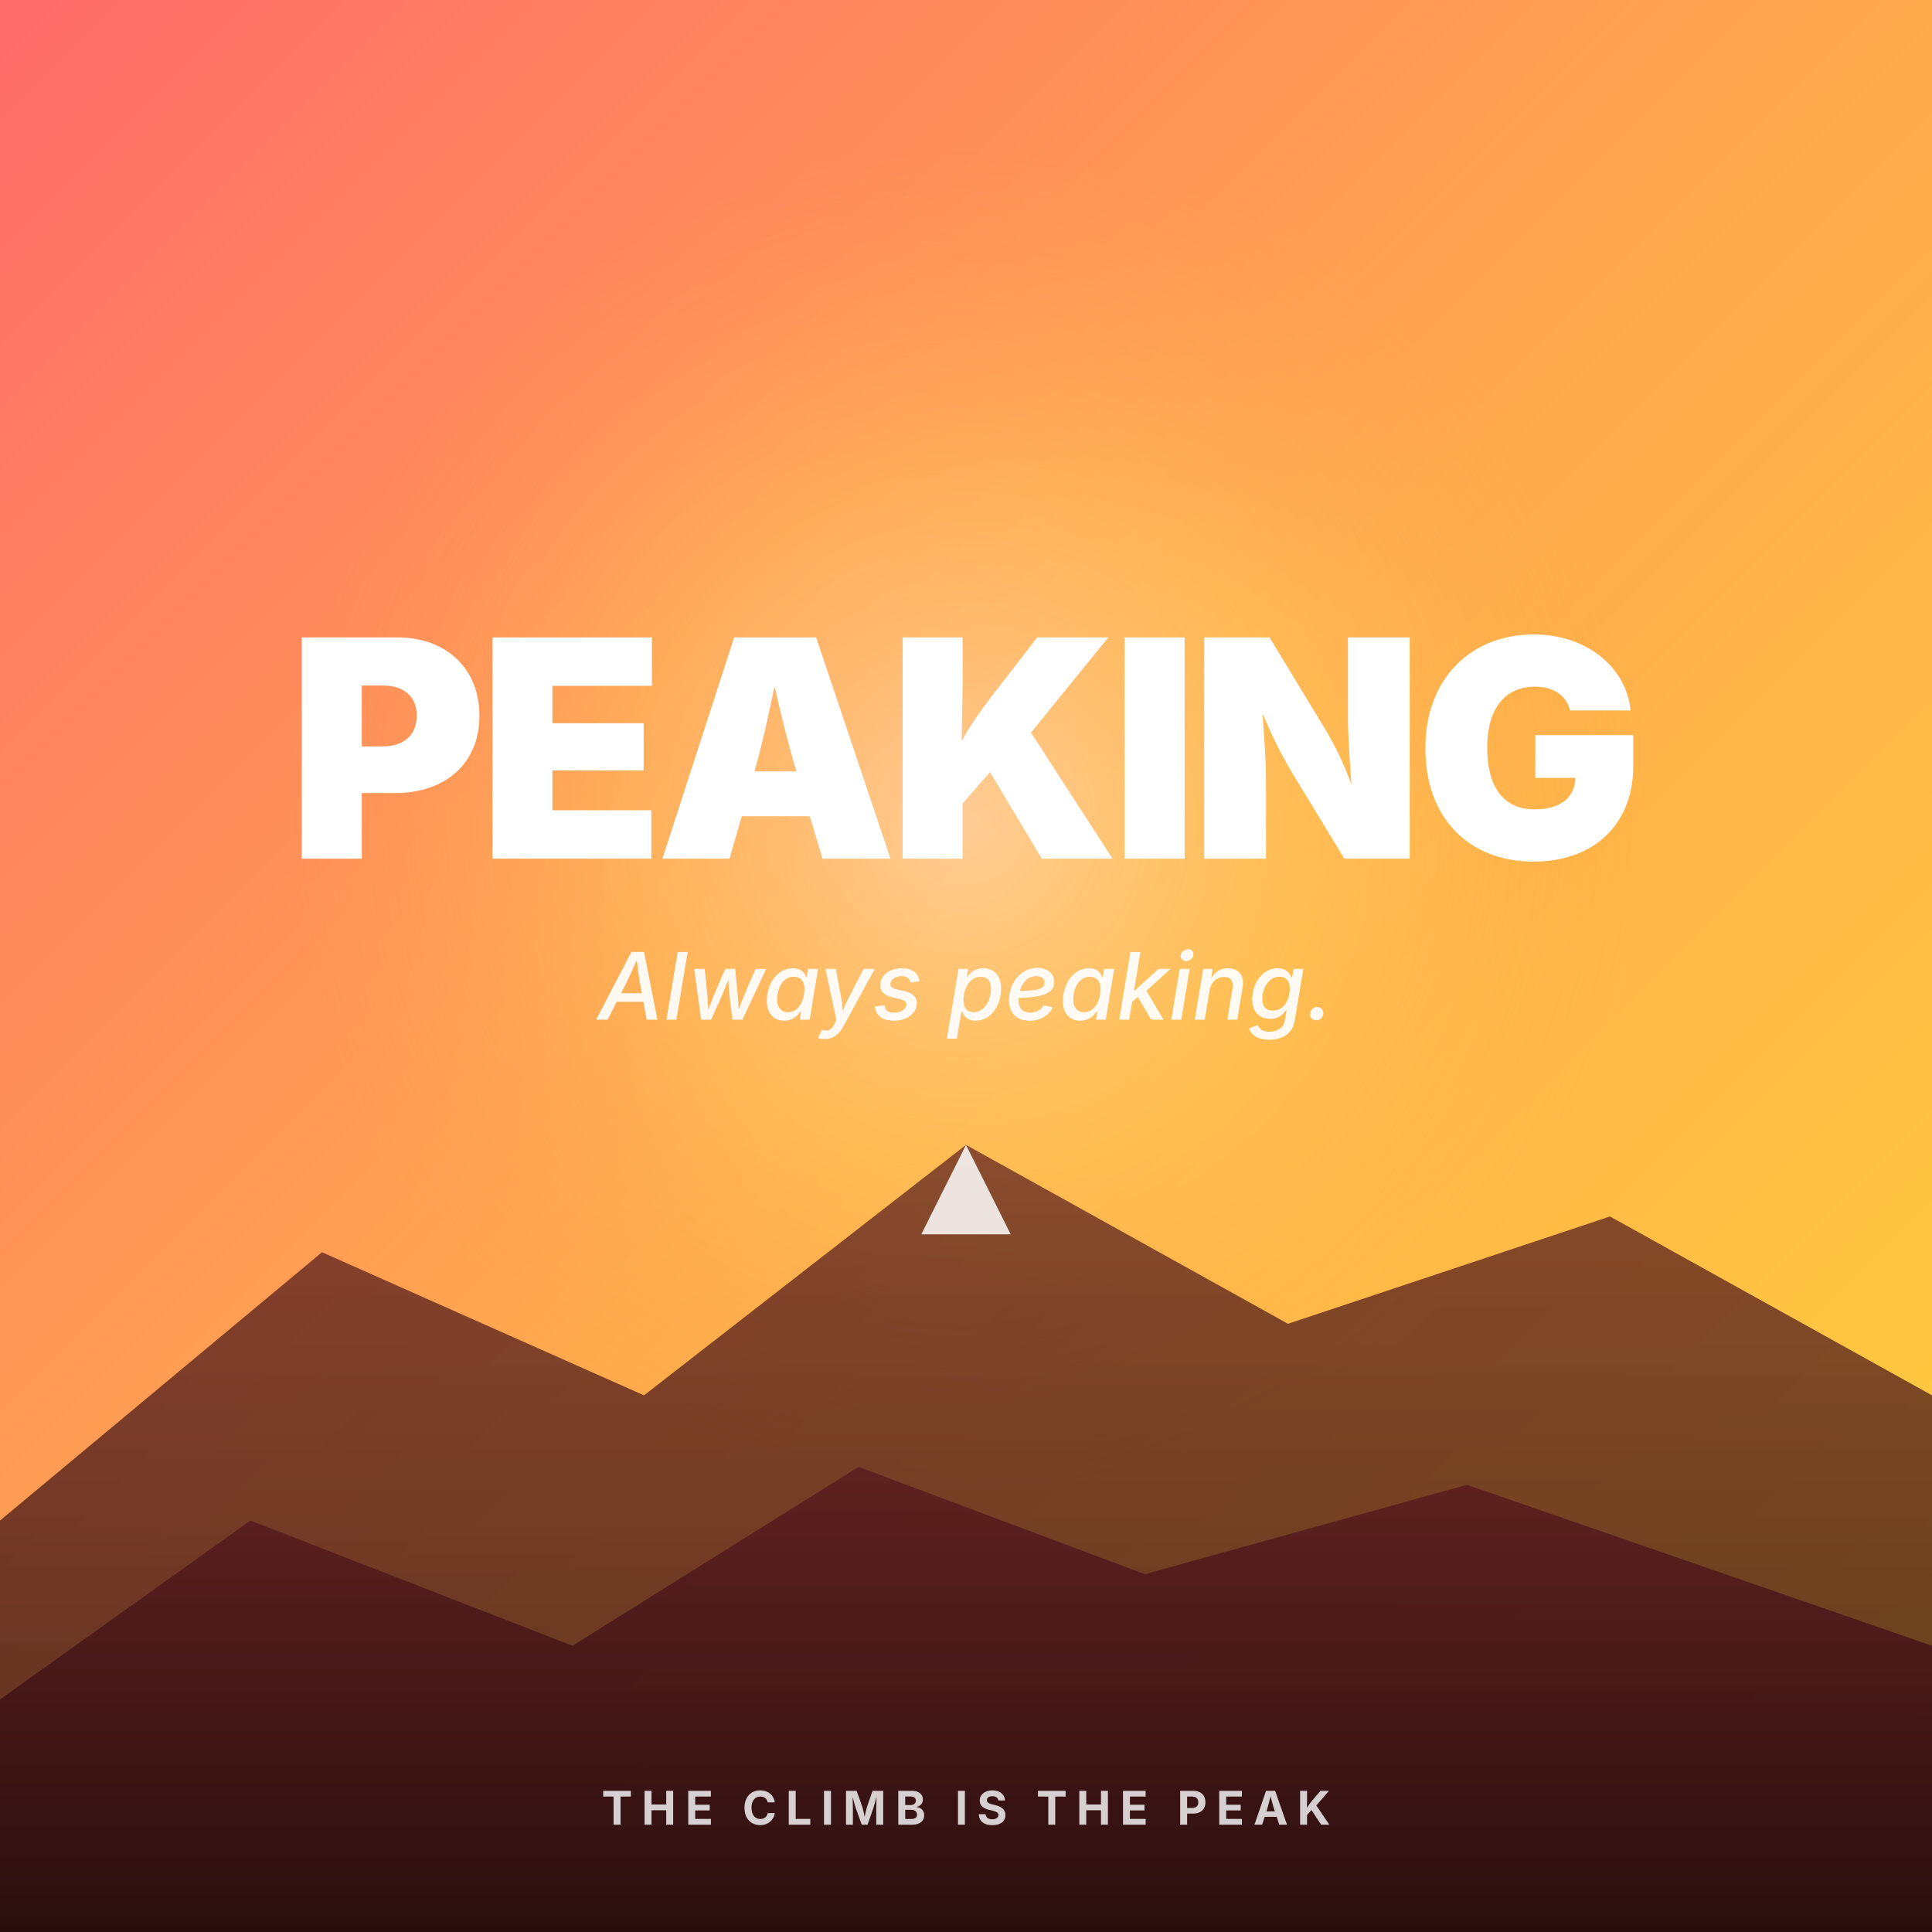
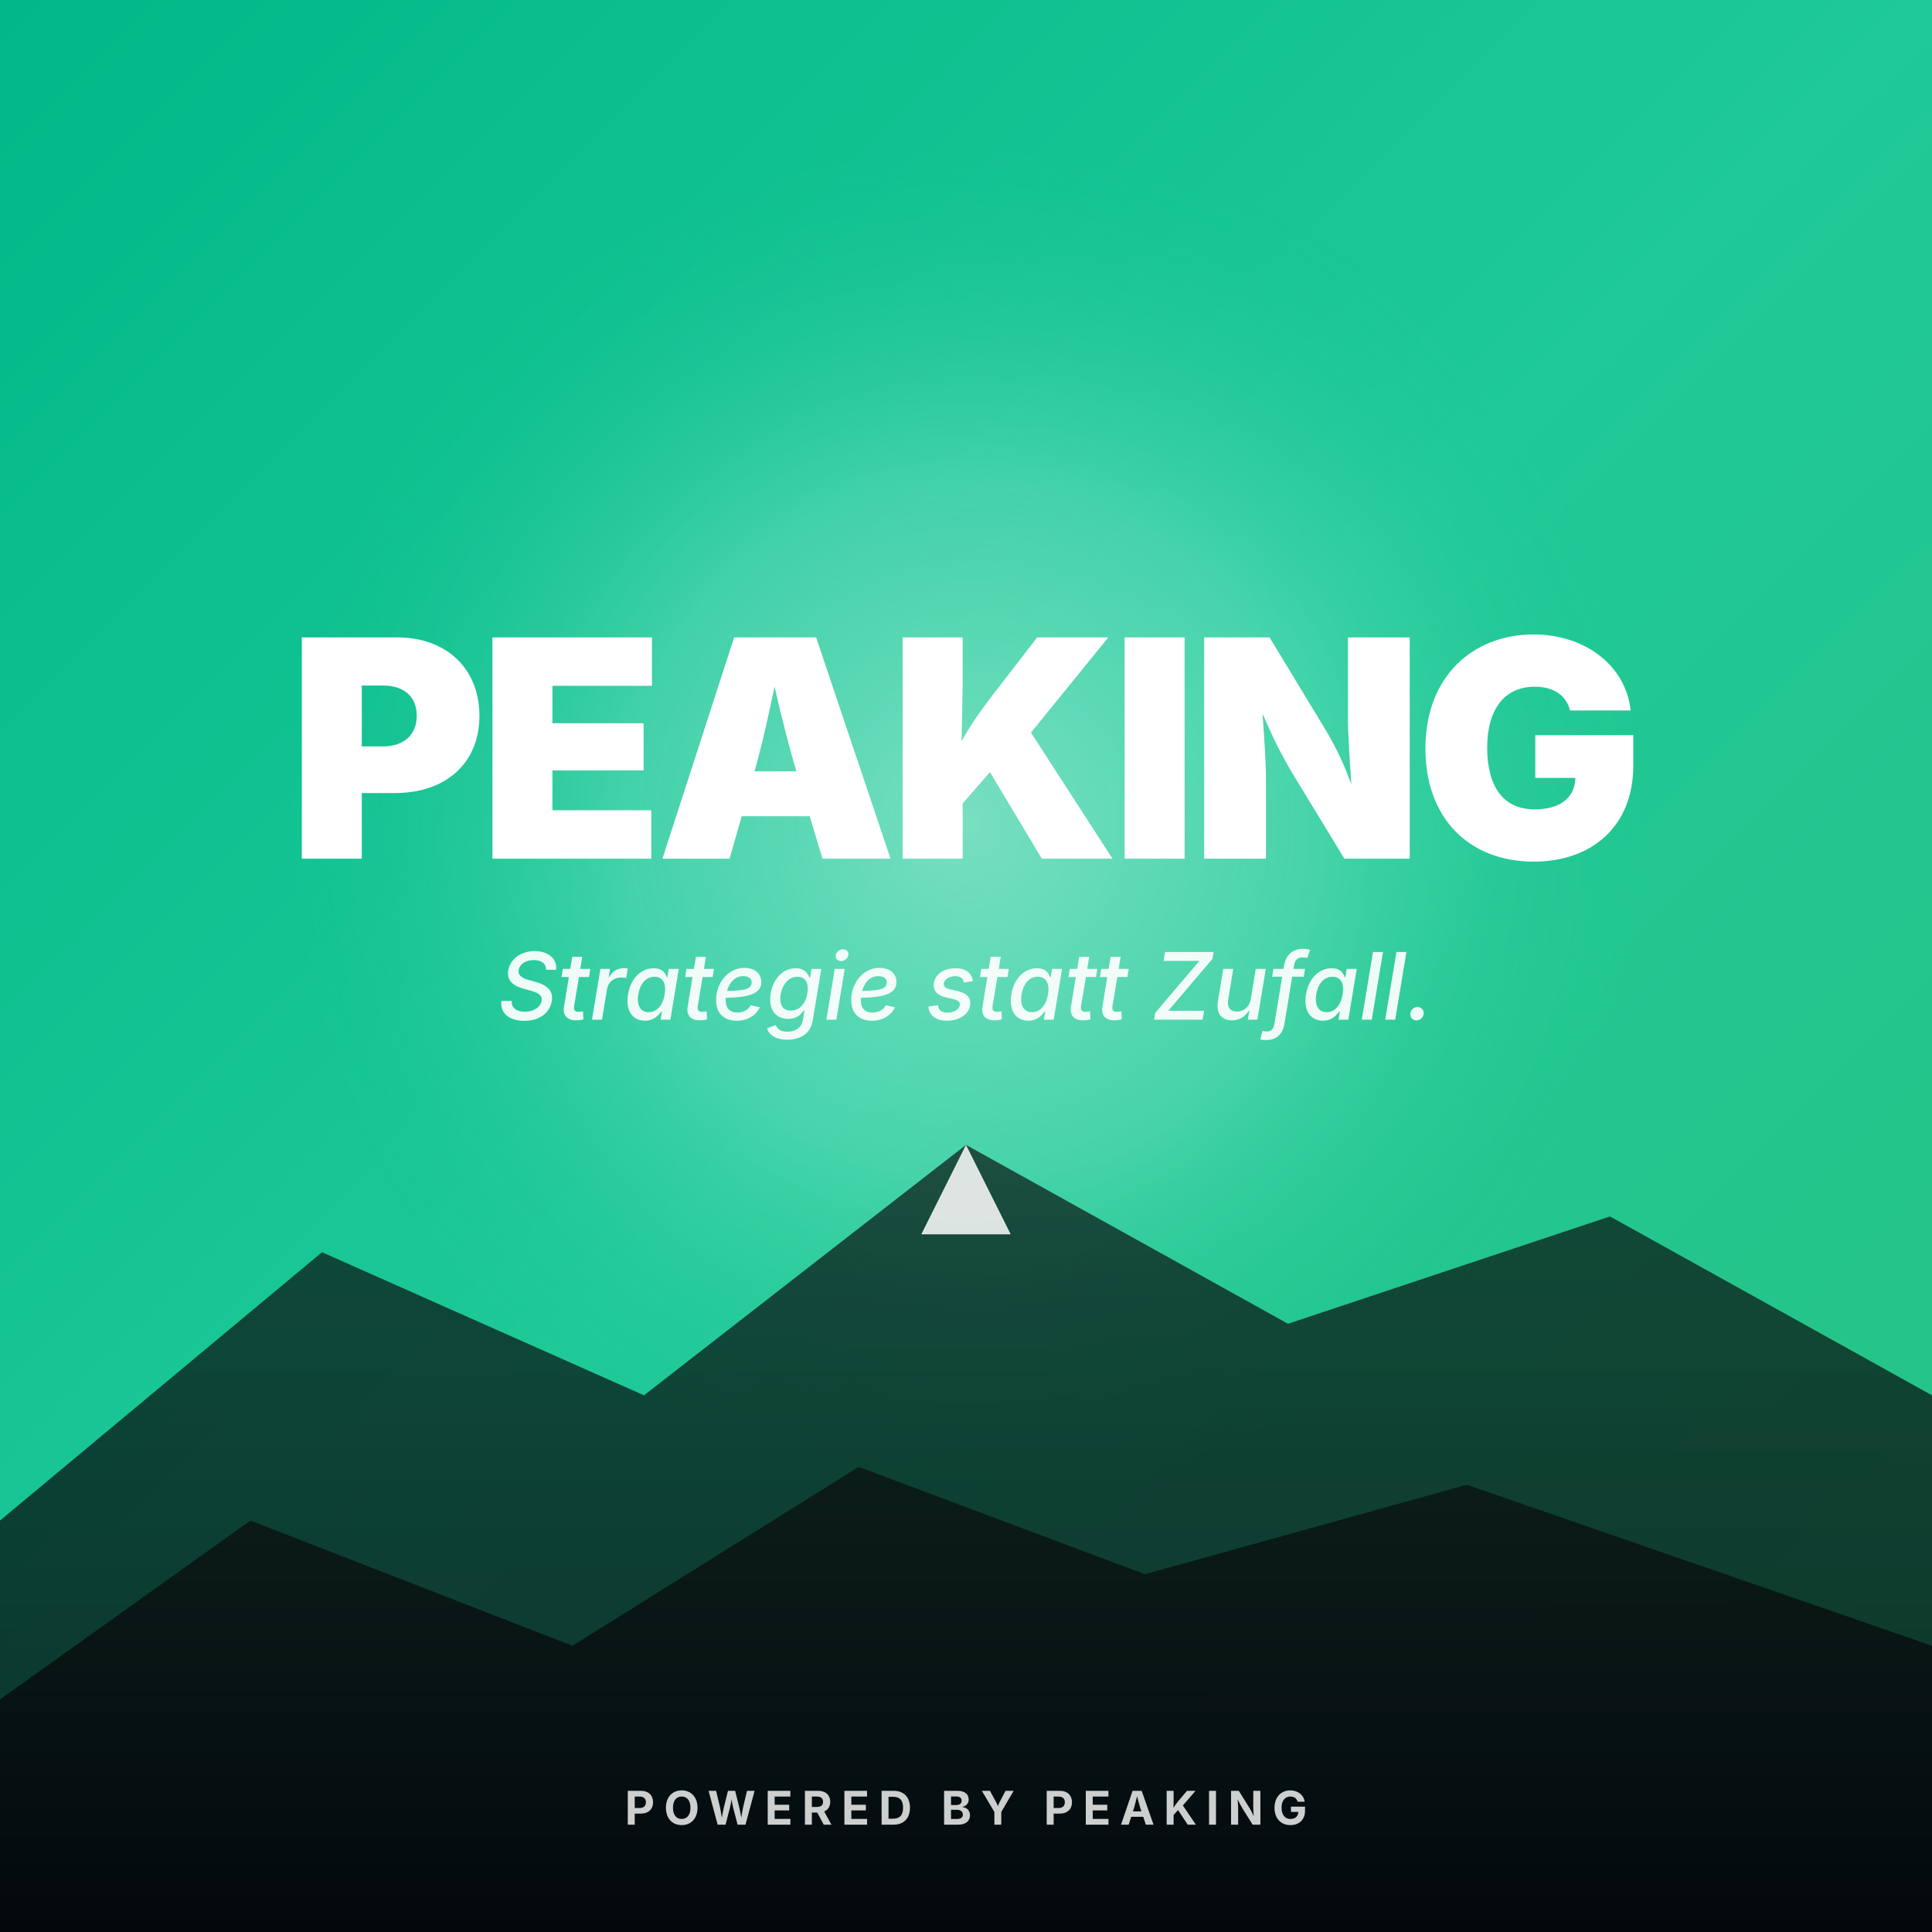
<svg xmlns="http://www.w3.org/2000/svg" viewBox="0 0 1080 1080" preserveAspectRatio="xMidYMid meet">
  <defs>
    <linearGradient id="bgSunrise" x1="0%" y1="0%" x2="100%" y2="100%">
-       <stop offset="0%" stop-color="#FF6B6B" />
-       <stop offset="50%" stop-color="#FFA94D" />
-       <stop offset="100%" stop-color="#FFD43B" />
+       <stop offset="0%" stop-color="#00B888" />
+       <stop offset="50%" stop-color="#1FC998" />
+       <stop offset="100%" stop-color="#28C281" />
    </linearGradient>
    <radialGradient id="sunDisk" cx="50%" cy="50%" r="50%">
-       <stop offset="0%" stop-color="#FFFCEC" stop-opacity="0.45" />
-       <stop offset="50%" stop-color="#FFE066" stop-opacity="0.30" />
-       <stop offset="100%" stop-color="#FFA94D" stop-opacity="0" />
+       <stop offset="0%" stop-color="#EAFBF5" stop-opacity="0.45" />
+       <stop offset="50%" stop-color="#A8F0DC" stop-opacity="0.30" />
+       <stop offset="100%" stop-color="#1FC998" stop-opacity="0" />
    </radialGradient>
    <linearGradient id="mtnDark" x1="0%" y1="0%" x2="0%" y2="100%">
-       <stop offset="0%" stop-color="#5C1F1F" stop-opacity="0.92" />
-       <stop offset="100%" stop-color="#2A0E0E" stop-opacity="1" />
+       <stop offset="0%" stop-color="#0B1A16" stop-opacity="0.92" />
+       <stop offset="100%" stop-color="#03080D" stop-opacity="1" />
    </linearGradient>
  </defs>
  <rect width="1080" height="1080" fill="url(#bgSunrise)" />
  <circle cx="540" cy="460" r="380" fill="url(#sunDisk)" />
  <text x="540" y="480" font-family="Inter, -apple-system, system-ui, sans-serif" font-size="170" font-weight="900" fill="#ffffff" text-anchor="middle" letter-spacing="-5">PEAKING</text>
-   <text x="540" y="570" font-family="Inter, -apple-system, system-ui, sans-serif" font-size="52" font-weight="500" font-style="italic" fill="#ffffff" fill-opacity="0.92" text-anchor="middle">Always peaking.</text>
+   <text x="540" y="570" font-family="Inter, -apple-system, system-ui, sans-serif" font-size="52" font-weight="500" font-style="italic" fill="#ffffff" fill-opacity="0.92" text-anchor="middle">Strategie statt Zufall.</text>
  <path d="M 0 850 L 180 700 L 360 780 L 540 640 L 720 740 L 900 680 L 1080 780 L 1080 1080 L 0 1080 Z" fill="url(#mtnDark)" opacity="0.78" />
  <path d="M 0 950 L 140 850 L 320 920 L 480 820 L 640 880 L 820 830 L 1080 920 L 1080 1080 L 0 1080 Z" fill="url(#mtnDark)" />
  <polygon points="540,640 515,690 565,690" fill="#ffffff" opacity="0.85" />
-   <text x="540" y="1020" font-family="Inter, -apple-system, system-ui, sans-serif" font-size="26" font-weight="700" fill="#ffffff" fill-opacity="0.80" text-anchor="middle" letter-spacing="5">THE CLIMB IS THE PEAK</text>
+   <text x="540" y="1020" font-family="Inter, -apple-system, system-ui, sans-serif" font-size="26" font-weight="700" fill="#ffffff" fill-opacity="0.80" text-anchor="middle" letter-spacing="5">POWERED BY PEAKING</text>
</svg>
